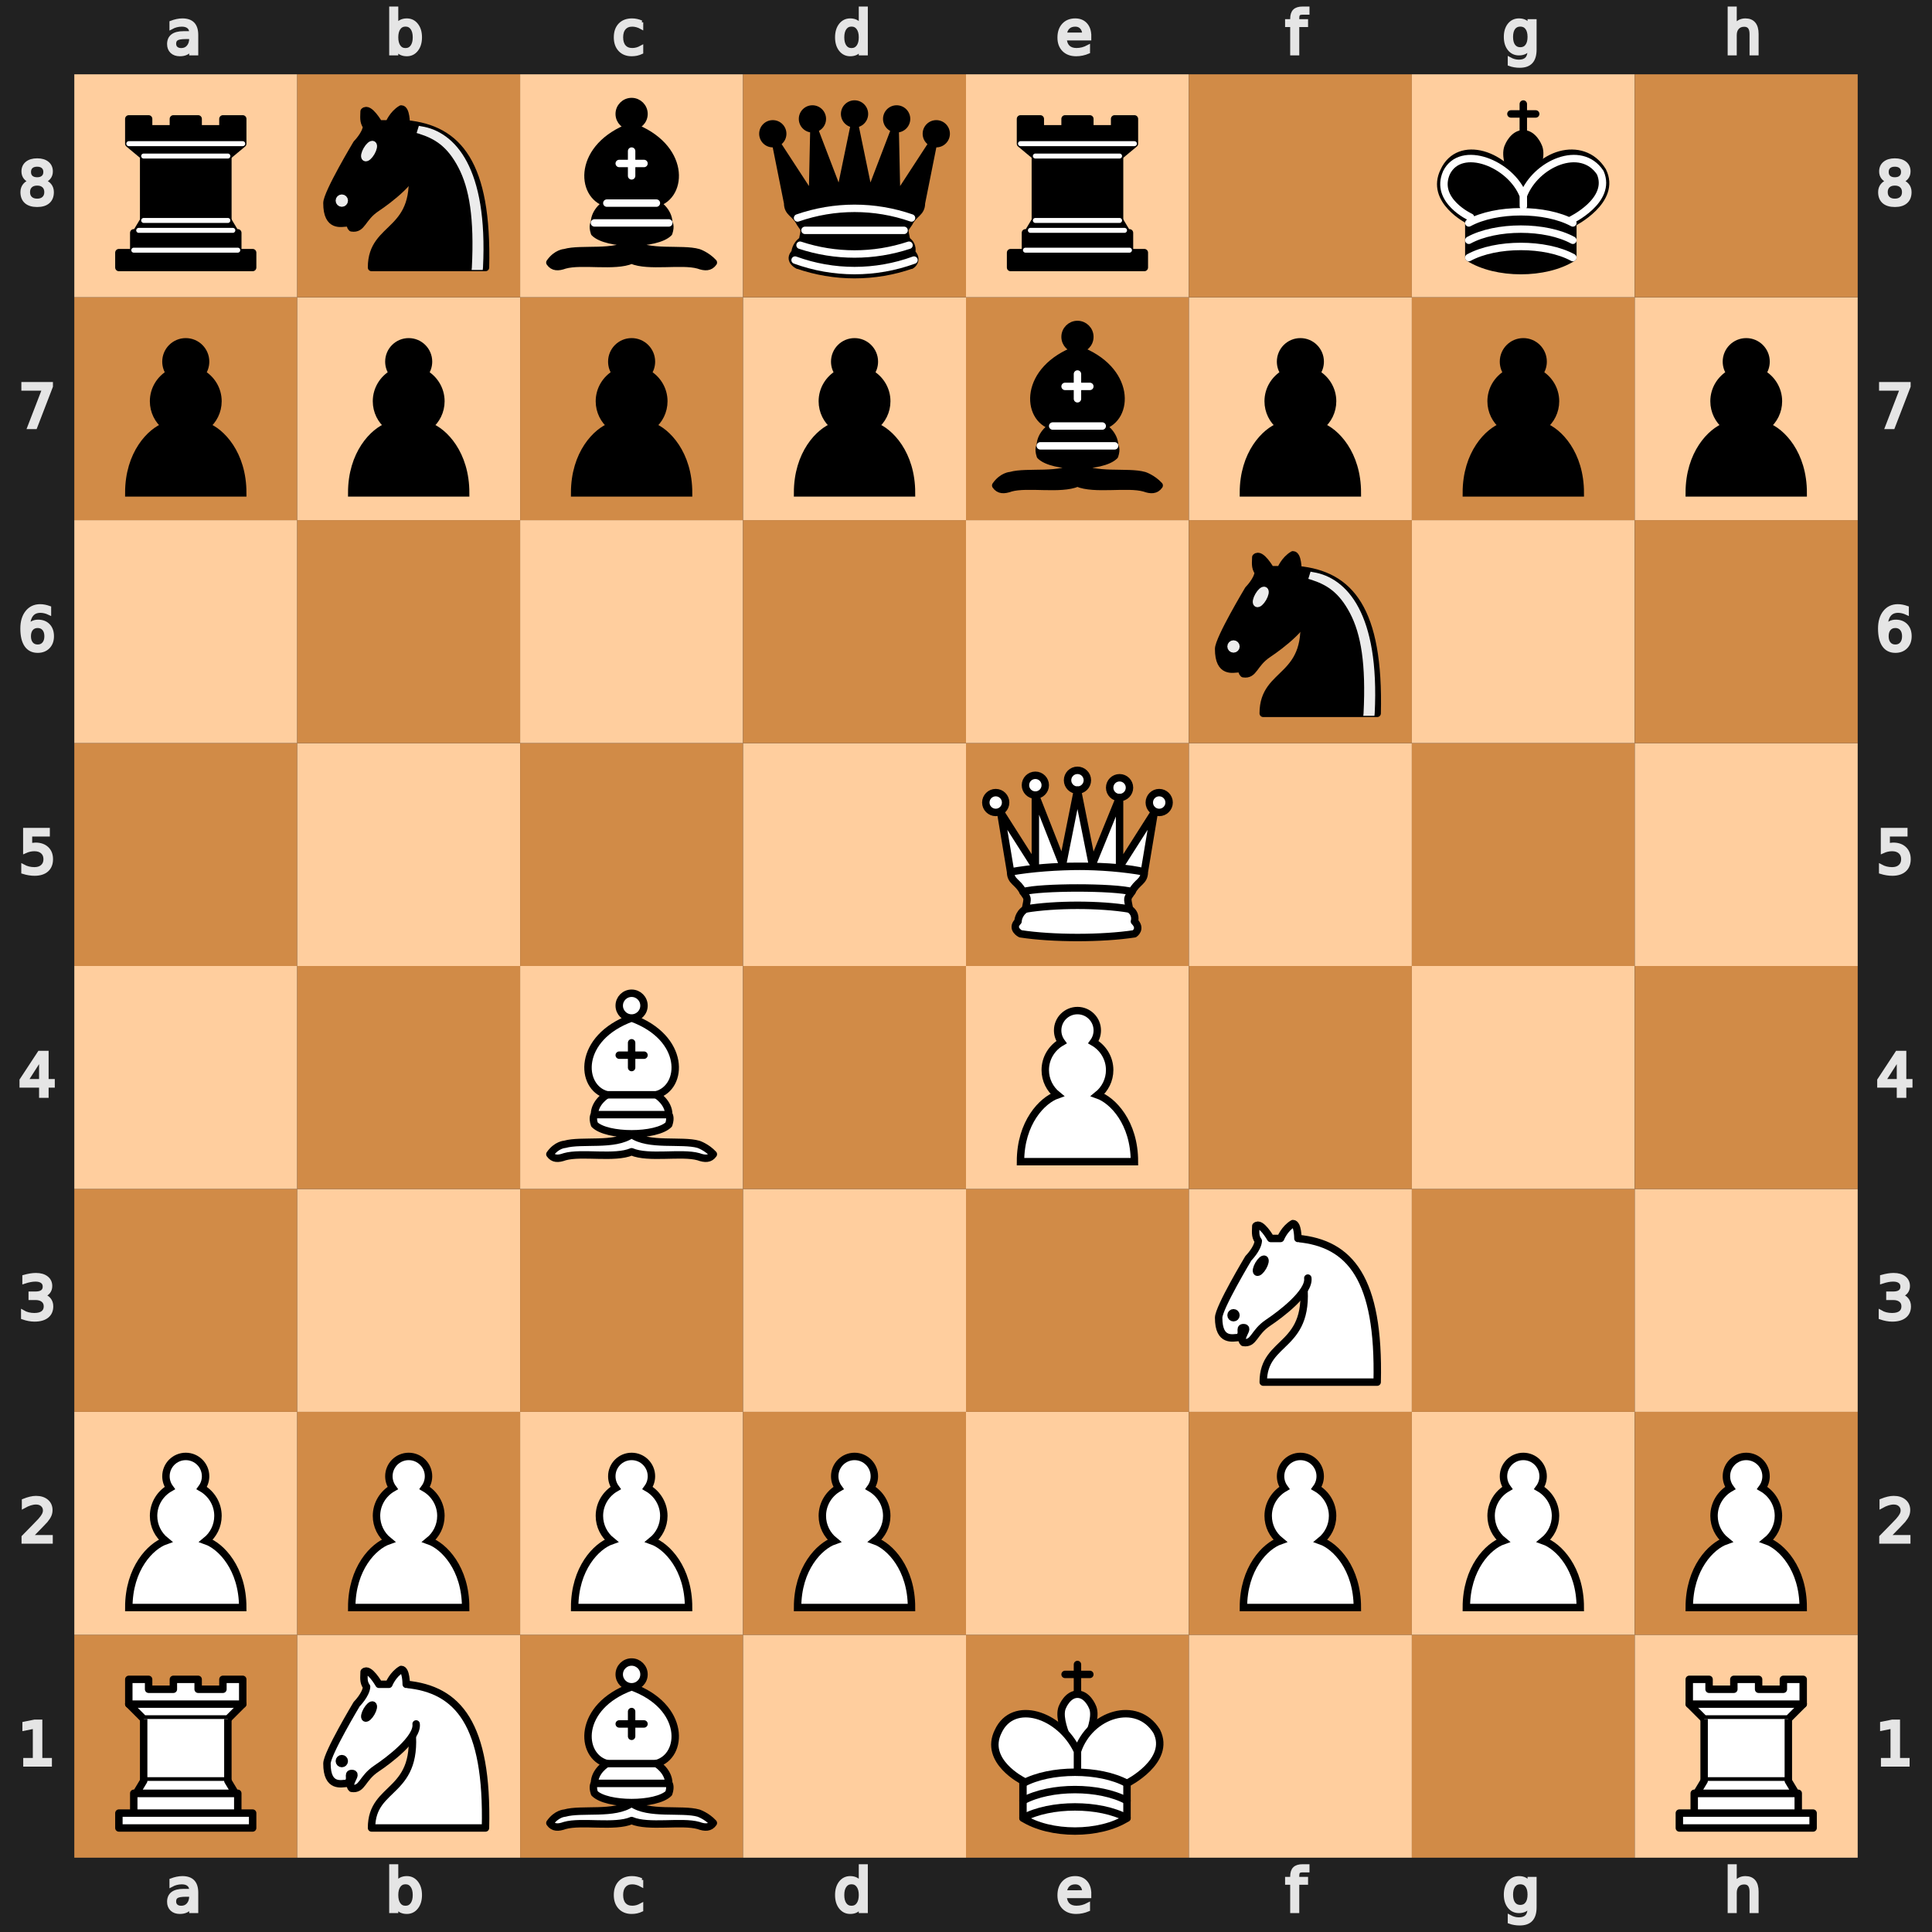
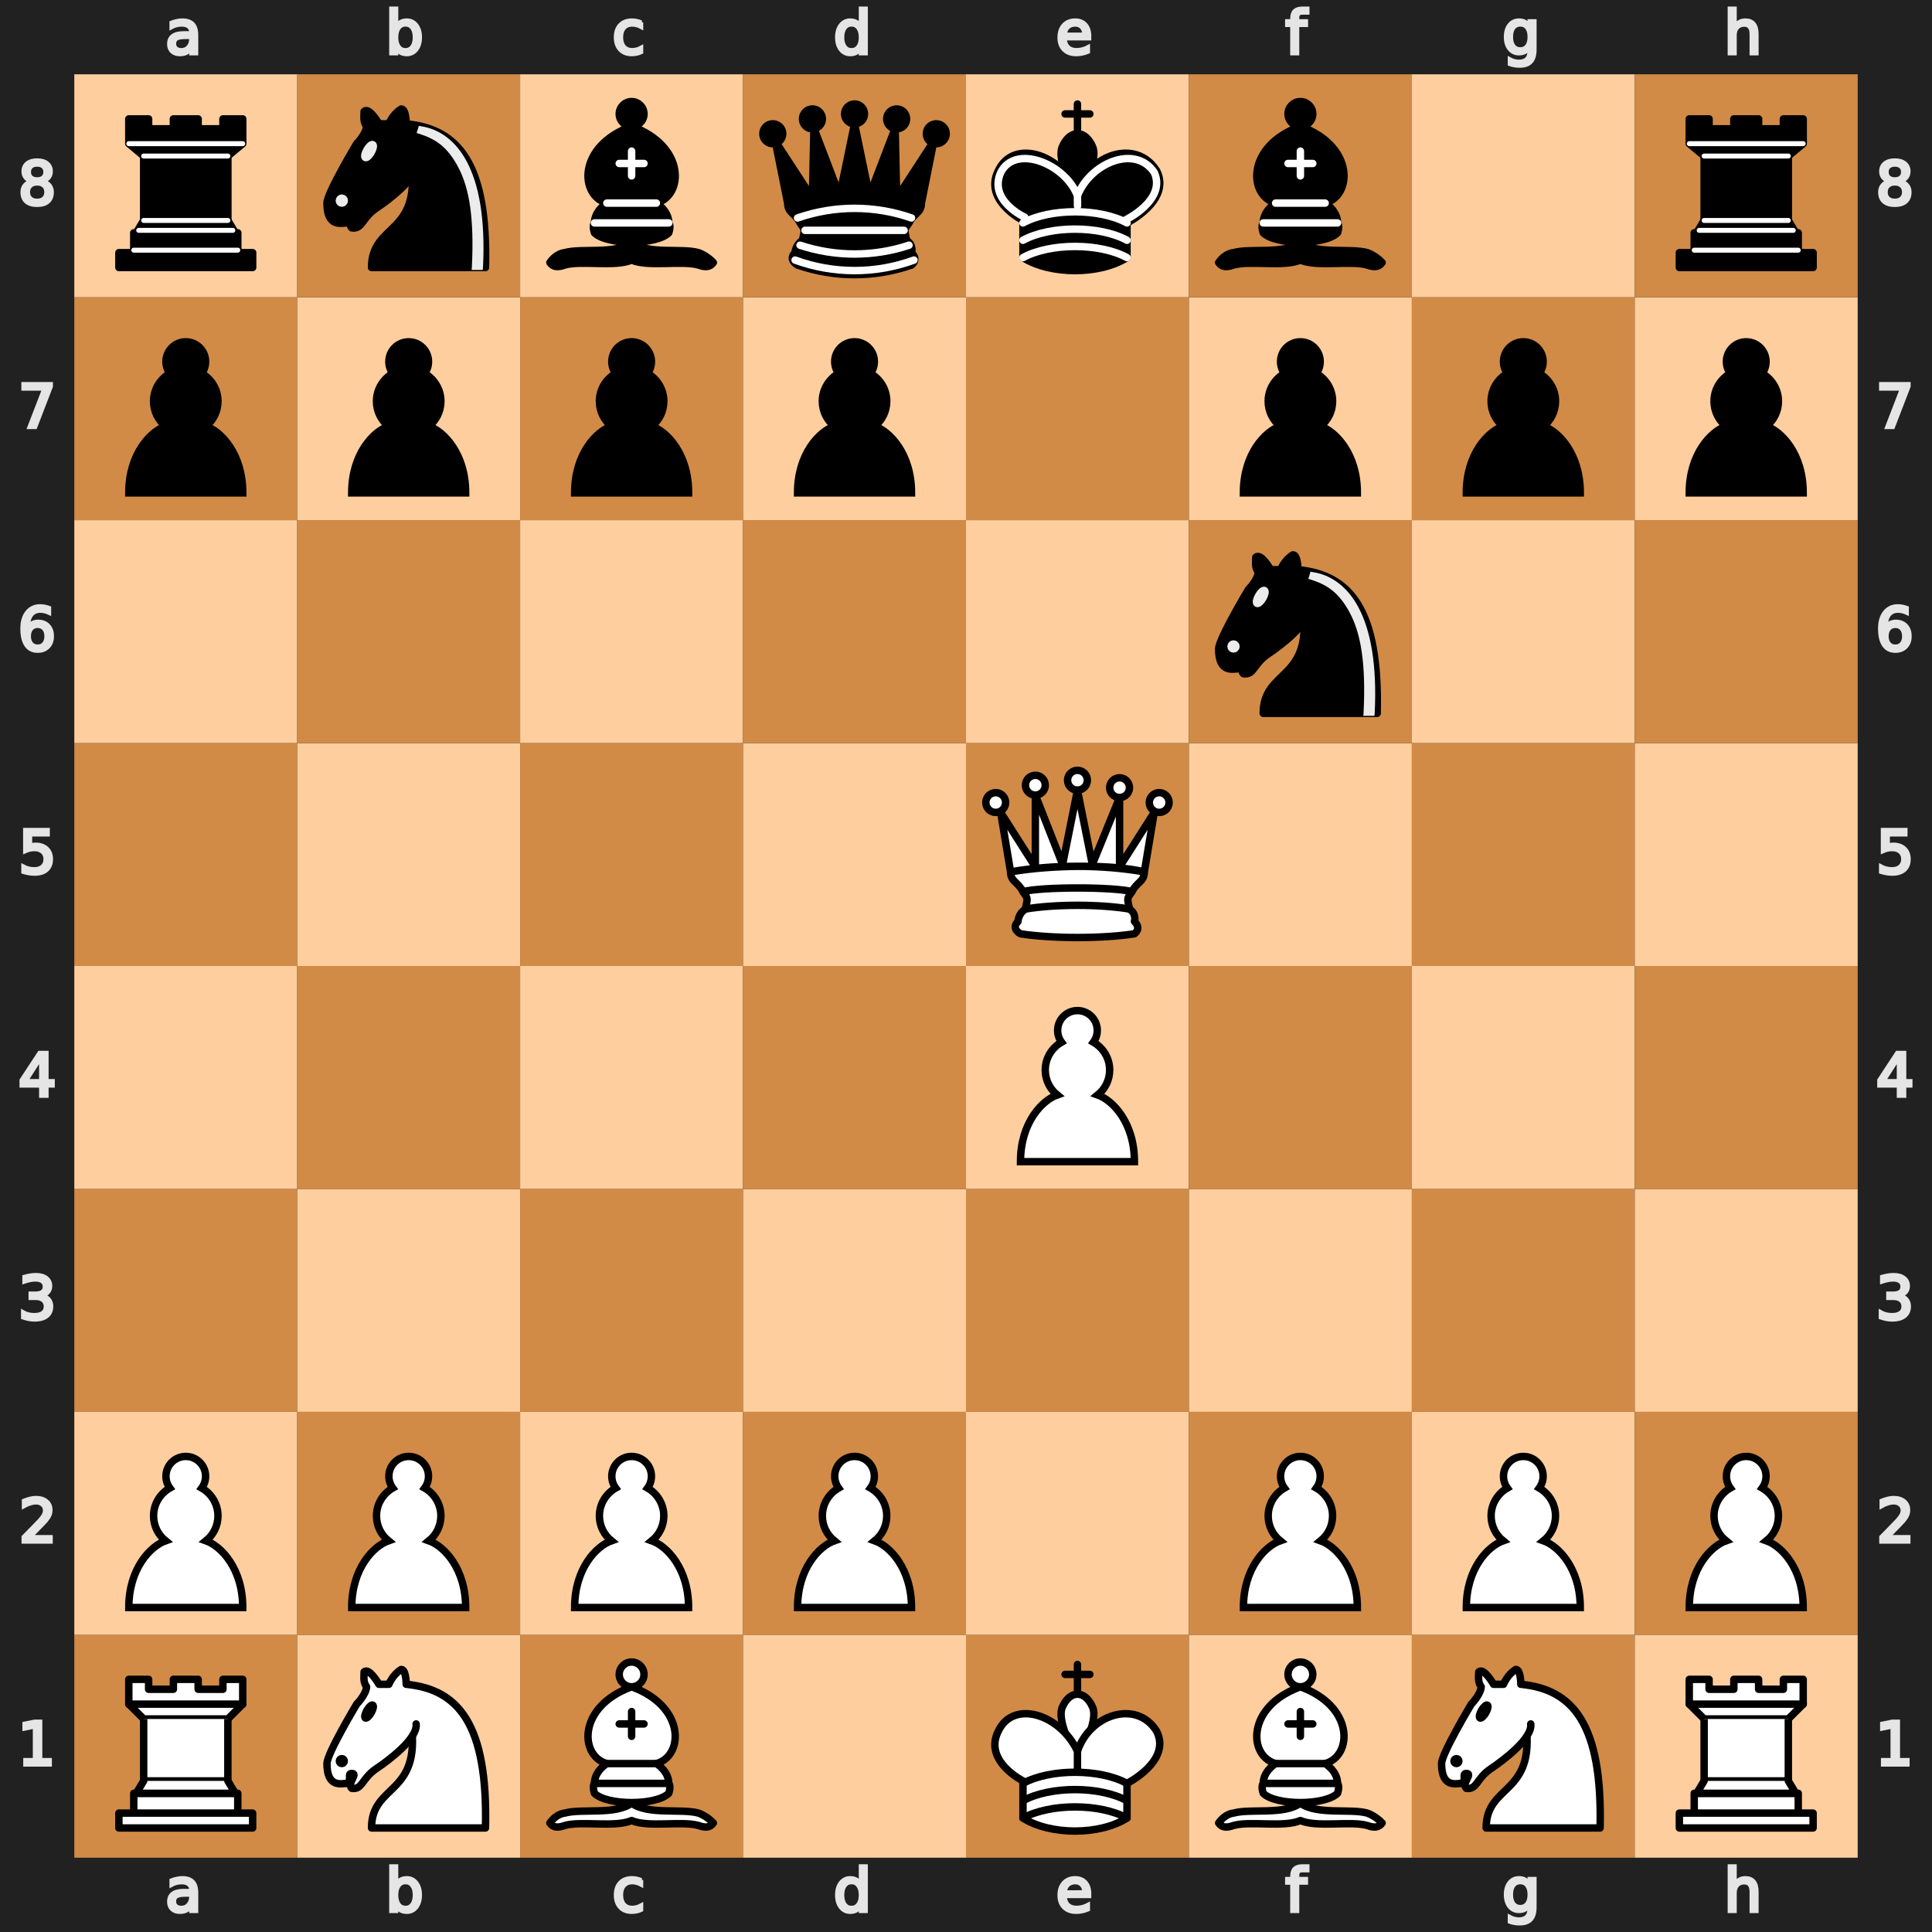
<svg xmlns="http://www.w3.org/2000/svg" xmlns:xlink="http://www.w3.org/1999/xlink" version="1.2" baseProfile="tiny" viewBox="0 0 390 390">
  <defs>
    <g id="white-pawn" class="white pawn">
      <path d="M22.5 9c-2.21 0-4 1.79-4 4 0 .89.29 1.71.78 2.38C17.33 16.5 16 18.59 16 21c0 2.03.94 3.84 2.41 5.03-3 1.06-7.41 5.55-7.41 13.47h23c0-7.92-4.41-12.41-7.41-13.47 1.47-1.19 2.41-3 2.41-5.03 0-2.41-1.33-4.5-3.28-5.62.49-.67.78-1.49.78-2.38 0-2.21-1.79-4-4-4z" fill="#fff" stroke="#000" stroke-width="1.5" stroke-linecap="round" />
    </g>
    <g id="white-knight" class="white knight" fill="none" fill-rule="evenodd" stroke="#000" stroke-width="1.5" stroke-linecap="round" stroke-linejoin="round">
      <path d="M 22,10 C 32.5,11 38.5,18 38,39 L 15,39 C 15,30 25,32.5 23,18" style="fill:#ffffff; stroke:#000000;" />
      <path d="M 24,18 C 24.38,20.91 18.45,25.37 16,27 C 13,29 13.18,31.34 11,31 C 9.958,30.06 12.41,27.96 11,28 C 10,28 11.19,29.23 10,30 C 9,30 5.997,31 6,26 C 6,24 12,14 12,14 C 12,14 13.89,12.1 14,10.5 C 13.27,9.506 13.5,8.5 13.5,7.5 C 14.5,6.5 16.5,10 16.5,10 L 18.5,10 C 18.5,10 19.28,8.008 21,7 C 22,7 22,10 22,10" style="fill:#ffffff; stroke:#000000;" />
      <path d="M 9.5 25.5 A 0.5 0.5 0 1 1 8.5,25.5 A 0.5 0.5 0 1 1 9.5 25.5 z" style="fill:#000000; stroke:#000000;" />
      <path d="M 15 15.5 A 0.5 1.5 0 1 1 14,15.5 A 0.5 1.5 0 1 1 15 15.5 z" transform="matrix(0.866,0.5,-0.5,0.866,9.693,-5.173)" style="fill:#000000; stroke:#000000;" />
    </g>
    <g id="white-bishop" class="white bishop" fill="none" fill-rule="evenodd" stroke="#000" stroke-width="1.5" stroke-linecap="round" stroke-linejoin="round">
      <g fill="#fff" stroke-linecap="butt">
        <path d="M9 36c3.39-.97 10.11.43 13.5-2 3.39 2.43 10.11 1.03 13.5 2 0 0 1.65.54 3 2-.68.97-1.65.99-3 .5-3.39-.97-10.11.46-13.5-1-3.39 1.46-10.11.03-13.5 1-1.354.49-2.323.47-3-.5 1.354-1.94 3-2 3-2zM15 32c2.5 2.5 12.5 2.5 15 0 .5-1.5 0-2 0-2 0-2.5-2.5-4-2.5-4 5.5-1.5 6-11.5-5-15.5-11 4-10.5 14-5 15.5 0 0-2.5 1.5-2.5 4 0 0-.5.5 0 2zM25 8a2.5 2.5 0 1 1-5 0 2.5 2.5 0 1 1 5 0z" />
      </g>
      <path d="M17.5 26h10M15 30h15m-7.5-14.5v5M20 18h5" stroke-linejoin="miter" />
    </g>
    <g id="white-rook" class="white rook" fill="#fff" fill-rule="evenodd" stroke="#000" stroke-width="1.5" stroke-linecap="round" stroke-linejoin="round">
      <path d="M9 39h27v-3H9v3zM12 36v-4h21v4H12zM11 14V9h4v2h5V9h5v2h5V9h4v5" stroke-linecap="butt" />
      <path d="M34 14l-3 3H14l-3-3" />
      <path d="M31 17v12.5H14V17" stroke-linecap="butt" stroke-linejoin="miter" />
      <path d="M31 29.5l1.5 2.5h-20l1.5-2.5" />
      <path d="M11 14h23" fill="none" stroke-linejoin="miter" />
    </g>
    <g id="white-queen" class="white queen" fill="#fff" fill-rule="evenodd" stroke="#000" stroke-width="1.5" stroke-linecap="round" stroke-linejoin="round">
      <path d="M8 12a2 2 0 1 1-4 0 2 2 0 1 1 4 0zM24.5 7.5a2 2 0 1 1-4 0 2 2 0 1 1 4 0zM41 12a2 2 0 1 1-4 0 2 2 0 1 1 4 0zM16 8.5a2 2 0 1 1-4 0 2 2 0 1 1 4 0zM33 9a2 2 0 1 1-4 0 2 2 0 1 1 4 0z" />
      <path d="M9 26c8.5-1.5 21-1.5 27 0l2-12-7 11V11l-5.5 13.5-3-15-3 15-5.5-14V25L7 14l2 12zM9 26c0 2 1.5 2 2.5 4 1 1.5 1 1 .5 3.5-1.5 1-1.5 2.5-1.5 2.5-1.5 1.5.5 2.5.5 2.5 6.5 1 16.5 1 23 0 0 0 1.5-1 0-2.5 0 0 .5-1.5-1-2.5-.5-2.5-.5-2 .5-3.5 1-2 2.5-2 2.5-4-8.5-1.5-18.5-1.5-27 0z" stroke-linecap="butt" />
      <path d="M11.5 30c3.5-1 18.5-1 22 0M12 33.5c6-1 15-1 21 0" fill="none" />
    </g>
    <g id="white-king" class="white king" fill="none" fill-rule="evenodd" stroke="#000" stroke-width="1.5" stroke-linecap="round" stroke-linejoin="round">
      <path d="M22.5 11.63V6M20 8h5" stroke-linejoin="miter" />
      <path d="M22.5 25s4.5-7.5 3-10.5c0 0-1-2.5-3-2.5s-3 2.5-3 2.5c-1.5 3 3 10.5 3 10.5" fill="#fff" stroke-linecap="butt" stroke-linejoin="miter" />
      <path d="M11.5 37c5.5 3.5 15.5 3.5 21 0v-7s9-4.5 6-10.5c-4-6.5-13.5-3.5-16 4V27v-3.5c-3.5-7.5-13-10.5-16-4-3 6 5 10 5 10V37z" fill="#fff" />
      <path d="M11.5 30c5.5-3 15.5-3 21 0m-21 3.5c5.5-3 15.5-3 21 0m-21 3.5c5.5-3 15.5-3 21 0" />
    </g>
    <g id="black-pawn" class="black pawn">
      <path d="M22.5 9c-2.21 0-4 1.79-4 4 0 .89.29 1.71.78 2.38C17.33 16.5 16 18.59 16 21c0 2.03.94 3.84 2.41 5.03-3 1.06-7.41 5.55-7.41 13.47h23c0-7.92-4.41-12.41-7.41-13.47 1.47-1.19 2.41-3 2.41-5.03 0-2.41-1.33-4.5-3.28-5.62.49-.67.78-1.49.78-2.38 0-2.21-1.79-4-4-4z" stroke="#000" stroke-width="1.5" stroke-linecap="round" />
    </g>
    <g id="black-knight" class="black knight" fill="none" fill-rule="evenodd" stroke="#000" stroke-width="1.5" stroke-linecap="round" stroke-linejoin="round">
      <path d="M 22,10 C 32.5,11 38.5,18 38,39 L 15,39 C 15,30 25,32.5 23,18" style="fill:#000000; stroke:#000000;" />
      <path d="M 24,18 C 24.38,20.91 18.45,25.37 16,27 C 13,29 13.18,31.34 11,31 C 9.958,30.06 12.41,27.96 11,28 C 10,28 11.19,29.23 10,30 C 9,30 5.997,31 6,26 C 6,24 12,14 12,14 C 12,14 13.89,12.1 14,10.5 C 13.27,9.506 13.5,8.5 13.5,7.5 C 14.5,6.5 16.5,10 16.5,10 L 18.5,10 C 18.5,10 19.28,8.008 21,7 C 22,7 22,10 22,10" style="fill:#000000; stroke:#000000;" />
      <path d="M 9.5 25.5 A 0.5 0.5 0 1 1 8.5,25.5 A 0.5 0.5 0 1 1 9.5 25.5 z" style="fill:#ececec; stroke:#ececec;" />
      <path d="M 15 15.5 A 0.5 1.5 0 1 1 14,15.5 A 0.5 1.5 0 1 1 15 15.5 z" transform="matrix(0.866,0.5,-0.5,0.866,9.693,-5.173)" style="fill:#ececec; stroke:#ececec;" />
      <path d="M 24.55,10.4 L 24.1,11.85 L 24.6,12 C 27.75,13 30.25,14.49 32.5,18.75 C 34.75,23.01 35.75,29.06 35.25,39 L 35.2,39.5 L 37.45,39.5 L 37.5,39 C 38,28.94 36.62,22.15 34.25,17.66 C 31.88,13.17 28.46,11.02 25.06,10.5 L 24.55,10.4 z " style="fill:#ececec; stroke:none;" />
    </g>
    <g id="black-bishop" class="black bishop" fill="none" fill-rule="evenodd" stroke="#000" stroke-width="1.5" stroke-linecap="round" stroke-linejoin="round">
      <path d="M9 36c3.39-.97 10.11.43 13.5-2 3.39 2.43 10.11 1.03 13.5 2 0 0 1.65.54 3 2-.68.97-1.65.99-3 .5-3.39-.97-10.11.46-13.5-1-3.39 1.46-10.11.03-13.5 1-1.354.49-2.323.47-3-.5 1.354-1.94 3-2 3-2zm6-4c2.5 2.5 12.5 2.5 15 0 .5-1.5 0-2 0-2 0-2.5-2.5-4-2.5-4 5.5-1.5 6-11.5-5-15.5-11 4-10.5 14-5 15.5 0 0-2.5 1.5-2.5 4 0 0-.5.5 0 2zM25 8a2.5 2.5 0 1 1-5 0 2.5 2.5 0 1 1 5 0z" fill="#000" stroke-linecap="butt" />
      <path d="M17.5 26h10M15 30h15m-7.5-14.5v5M20 18h5" stroke="#fff" stroke-linejoin="miter" />
    </g>
    <g id="black-rook" class="black rook" fill="#000" fill-rule="evenodd" stroke="#000" stroke-width="1.5" stroke-linecap="round" stroke-linejoin="round">
      <path d="M9 39h27v-3H9v3zM12.5 32l1.5-2.5h17l1.5 2.5h-20zM12 36v-4h21v4H12z" stroke-linecap="butt" />
      <path d="M14 29.5v-13h17v13H14z" stroke-linecap="butt" stroke-linejoin="miter" />
      <path d="M14 16.5L11 14h23l-3 2.5H14zM11 14V9h4v2h5V9h5v2h5V9h4v5H11z" stroke-linecap="butt" />
      <path d="M12 35.5h21M13 31.5h19M14 29.5h17M14 16.5h17M11 14h23" fill="none" stroke="#fff" stroke-width="1" stroke-linejoin="miter" />
    </g>
    <g id="black-queen" class="black queen" fill="#000" fill-rule="evenodd" stroke="#000" stroke-width="1.5" stroke-linecap="round" stroke-linejoin="round">
      <g fill="#000" stroke="none">
        <circle cx="6" cy="12" r="2.75" />
        <circle cx="14" cy="9" r="2.75" />
        <circle cx="22.5" cy="8" r="2.75" />
        <circle cx="31" cy="9" r="2.75" />
        <circle cx="39" cy="12" r="2.75" />
      </g>
      <path d="M9 26c8.5-1.5 21-1.5 27 0l2.5-12.5L31 25l-.3-14.1-5.2 13.6-3-14.5-3 14.5-5.2-13.6L14 25 6.5 13.5 9 26zM9 26c0 2 1.5 2 2.5 4 1 1.5 1 1 .5 3.5-1.5 1-1.5 2.5-1.5 2.5-1.5 1.5.5 2.5.5 2.5 6.5 1 16.5 1 23 0 0 0 1.5-1 0-2.5 0 0 .5-1.5-1-2.5-.5-2.5-.5-2 .5-3.5 1-2 2.5-2 2.5-4-8.5-1.5-18.5-1.5-27 0z" stroke-linecap="butt" />
      <path d="M11 38.5a35 35 1 0 0 23 0" fill="none" stroke-linecap="butt" />
      <path d="M11 29a35 35 1 0 1 23 0M12.5 31.5h20M11.5 34.5a35 35 1 0 0 22 0M10.5 37.5a35 35 1 0 0 24 0" fill="none" stroke="#fff" />
    </g>
    <g id="black-king" class="black king" fill="none" fill-rule="evenodd" stroke="#000" stroke-width="1.5" stroke-linecap="round" stroke-linejoin="round">
      <path d="M22.5 11.63V6" stroke-linejoin="miter" />
      <path d="M22.5 25s4.5-7.5 3-10.5c0 0-1-2.5-3-2.5s-3 2.5-3 2.5c-1.5 3 3 10.5 3 10.5" fill="#000" stroke-linecap="butt" stroke-linejoin="miter" />
      <path d="M11.5 37c5.5 3.5 15.5 3.5 21 0v-7s9-4.5 6-10.5c-4-6.5-13.5-3.5-16 4V27v-3.5c-3.5-7.5-13-10.5-16-4-3 6 5 10 5 10V37z" fill="#000" />
      <path d="M20 8h5" stroke-linejoin="miter" />
      <path d="M32 29.5s8.5-4 6.03-9.65C34.15 14 25 18 22.5 24.5l.01 2.1-.01-2.1C20 18 9.906 14 6.997 19.85c-2.497 5.65 4.853 9 4.853 9M11.5 30c5.5-3 15.5-3 21 0m-21 3.5c5.5-3 15.5-3 21 0m-21 3.5c5.5-3 15.5-3 21 0" stroke="#fff" />
    </g>
  </defs>
  <rect x="0" y="0" width="390" height="390" fill="#212121" />
  <g transform="translate(20, 0) scale(0.75, 0.75)" fill="#e5e5e5" stroke="#e5e5e5">
    <path d="M23.328 10.016q-1.742 0-2.414.398-.672.398-.672 1.36 0 .765.5 1.218.508.445 1.375.445 1.196 0 1.914-.843.727-.852.727-2.258v-.32zm2.867-.594v4.992h-1.437v-1.328q-.492.797-1.227 1.18-.734.375-1.797.375-1.343 0-2.14-.75-.79-.758-.79-2.024 0-1.476.985-2.226.992-.75 2.953-.75h2.016V8.75q0-.992-.656-1.531-.649-.547-1.829-.547-.75 0-1.46.18-.711.18-1.368.539V6.062q.79-.304 1.532-.453.742-.156 1.445-.156 1.898 0 2.836.984.937.985.937 2.985z" />
  </g>
  <g transform="translate(20, 375) scale(0.75, 0.75)" fill="#e5e5e5" stroke="#e5e5e5">
    <path d="M23.328 10.016q-1.742 0-2.414.398-.672.398-.672 1.36 0 .765.5 1.218.508.445 1.375.445 1.196 0 1.914-.843.727-.852.727-2.258v-.32zm2.867-.594v4.992h-1.437v-1.328q-.492.797-1.227 1.18-.734.375-1.797.375-1.343 0-2.14-.75-.79-.758-.79-2.024 0-1.476.985-2.226.992-.75 2.953-.75h2.016V8.75q0-.992-.656-1.531-.649-.547-1.829-.547-.75 0-1.46.18-.711.18-1.368.539V6.062q.79-.304 1.532-.453.742-.156 1.445-.156 1.898 0 2.836.984.937.985.937 2.985z" />
  </g>
  <g transform="translate(65, 0) scale(0.75, 0.75)" fill="#e5e5e5" stroke="#e5e5e5">
    <path d="M24.922 10.047q0-1.586-.656-2.485-.649-.906-1.79-.906-1.14 0-1.796.906-.649.899-.649 2.485 0 1.586.649 2.492.656.898 1.797.898 1.14 0 1.789-.898.656-.906.656-2.492zm-4.89-3.055q.452-.781 1.14-1.156.695-.383 1.656-.383 1.594 0 2.586 1.266 1 1.265 1 3.328 0 2.062-1 3.328-.992 1.266-2.586 1.266-.96 0-1.656-.375-.688-.383-1.14-1.164v1.312h-1.446V2.258h1.445z" />
  </g>
  <g transform="translate(65, 375) scale(0.75, 0.75)" fill="#e5e5e5" stroke="#e5e5e5">
    <path d="M24.922 10.047q0-1.586-.656-2.485-.649-.906-1.79-.906-1.14 0-1.796.906-.649.899-.649 2.485 0 1.586.649 2.492.656.898 1.797.898 1.14 0 1.789-.898.656-.906.656-2.492zm-4.89-3.055q.452-.781 1.14-1.156.695-.383 1.656-.383 1.594 0 2.586 1.266 1 1.265 1 3.328 0 2.062-1 3.328-.992 1.266-2.586 1.266-.96 0-1.656-.375-.688-.383-1.14-1.164v1.312h-1.446V2.258h1.445z" />
  </g>
  <g transform="translate(110, 0) scale(0.75, 0.75)" fill="#e5e5e5" stroke="#e5e5e5">
    <path d="M25.96 6v1.344q-.608-.336-1.226-.5-.609-.172-1.234-.172-1.398 0-2.172.89-.773.883-.773 2.485 0 1.601.773 2.492.774.883 2.172.883.625 0 1.234-.164.618-.172 1.227-.508v1.328q-.602.281-1.25.422-.64.14-1.367.14-1.977 0-3.14-1.242-1.165-1.242-1.165-3.351 0-2.14 1.172-3.367 1.18-1.227 3.227-1.227.664 0 1.296.14.633.134 1.227.407z" />
  </g>
  <g transform="translate(110, 375) scale(0.75, 0.75)" fill="#e5e5e5" stroke="#e5e5e5">
    <path d="M25.96 6v1.344q-.608-.336-1.226-.5-.609-.172-1.234-.172-1.398 0-2.172.89-.773.883-.773 2.485 0 1.601.773 2.492.774.883 2.172.883.625 0 1.234-.164.618-.172 1.227-.508v1.328q-.602.281-1.25.422-.64.14-1.367.14-1.977 0-3.14-1.242-1.165-1.242-1.165-3.351 0-2.14 1.172-3.367 1.18-1.227 3.227-1.227.664 0 1.296.14.633.134 1.227.407z" />
  </g>
  <g transform="translate(155, 0) scale(0.75, 0.75)" fill="#e5e5e5" stroke="#e5e5e5">
    <path d="M24.973 6.992V2.258h1.437v12.156h-1.437v-1.312q-.453.78-1.149 1.164-.687.375-1.656.375-1.586 0-2.586-1.266-.992-1.266-.992-3.328 0-2.063.992-3.328 1-1.266 2.586-1.266.969 0 1.656.383.696.375 1.149 1.156zm-4.899 3.055q0 1.586.649 2.492.656.898 1.797.898 1.14 0 1.796-.898.657-.906.657-2.492 0-1.586-.657-2.485-.656-.906-1.796-.906-1.141 0-1.797.906-.649.899-.649 2.485z" />
  </g>
  <g transform="translate(155, 375) scale(0.75, 0.75)" fill="#e5e5e5" stroke="#e5e5e5">
    <path d="M24.973 6.992V2.258h1.437v12.156h-1.437v-1.312q-.453.78-1.149 1.164-.687.375-1.656.375-1.586 0-2.586-1.266-.992-1.266-.992-3.328 0-2.063.992-3.328 1-1.266 2.586-1.266.969 0 1.656.383.696.375 1.149 1.156zm-4.899 3.055q0 1.586.649 2.492.656.898 1.797.898 1.14 0 1.796-.898.657-.906.657-2.492 0-1.586-.657-2.485-.656-.906-1.796-.906-1.141 0-1.797.906-.649.899-.649 2.485z" />
  </g>
  <g transform="translate(200, 0) scale(0.75, 0.75)" fill="#e5e5e5" stroke="#e5e5e5">
    <path d="M26.555 9.68v.703h-6.61q.094 1.484.89 2.265.806.774 2.235.774.828 0 1.602-.203.781-.203 1.547-.61v1.36q-.774.328-1.586.5-.813.172-1.649.172-2.093 0-3.32-1.22-1.219-1.218-1.219-3.296 0-2.148 1.157-3.406 1.164-1.266 3.132-1.266 1.766 0 2.79 1.14 1.03 1.134 1.03 3.087zm-1.438-.422q-.015-1.18-.664-1.883-.64-.703-1.703-.703-1.203 0-1.93.68-.718.68-.828 1.914z" />
  </g>
  <g transform="translate(200, 375) scale(0.75, 0.75)" fill="#e5e5e5" stroke="#e5e5e5">
    <path d="M26.555 9.68v.703h-6.61q.094 1.484.89 2.265.806.774 2.235.774.828 0 1.602-.203.781-.203 1.547-.61v1.36q-.774.328-1.586.5-.813.172-1.649.172-2.093 0-3.32-1.22-1.219-1.218-1.219-3.296 0-2.148 1.157-3.406 1.164-1.266 3.132-1.266 1.766 0 2.79 1.14 1.03 1.134 1.03 3.087zm-1.438-.422q-.015-1.18-.664-1.883-.64-.703-1.703-.703-1.203 0-1.93.68-.718.68-.828 1.914z" />
  </g>
  <g transform="translate(245, 0) scale(0.75, 0.75)" fill="#e5e5e5" stroke="#e5e5e5">
    <path d="M25.285 2.258v1.195H23.91q-.773 0-1.078.313-.297.312-.297 1.125v.773h2.367v1.117h-2.367v7.633H21.09V6.781h-1.375V5.664h1.375v-.61q0-1.46.68-2.124.68-.672 2.156-.672z" />
  </g>
  <g transform="translate(245, 375) scale(0.75, 0.75)" fill="#e5e5e5" stroke="#e5e5e5">
    <path d="M25.285 2.258v1.195H23.91q-.773 0-1.078.313-.297.312-.297 1.125v.773h2.367v1.117h-2.367v7.633H21.09V6.781h-1.375V5.664h1.375v-.61q0-1.46.68-2.124.68-.672 2.156-.672z" />
  </g>
  <g transform="translate(290, 0) scale(0.75, 0.75)" fill="#e5e5e5" stroke="#e5e5e5">
    <path d="M24.973 9.937q0-1.562-.649-2.421-.64-.86-1.804-.86-1.157 0-1.805.86-.64.859-.64 2.421 0 1.555.64 2.415.648.859 1.805.859 1.164 0 1.804-.86.649-.859.649-2.414zm1.437 3.391q0 2.234-.992 3.32-.992 1.094-3.04 1.094-.757 0-1.429-.117-.672-.11-1.304-.344v-1.398q.632.344 1.25.508.617.164 1.257.164 1.414 0 2.118-.743.703-.734.703-2.226v-.711q-.446.773-1.141 1.156-.695.383-1.664.383-1.61 0-2.594-1.227-.984-1.226-.984-3.25 0-2.03.984-3.257.985-1.227 2.594-1.227.969 0 1.664.383t1.14 1.156V5.664h1.438z" />
  </g>
  <g transform="translate(290, 375) scale(0.75, 0.75)" fill="#e5e5e5" stroke="#e5e5e5">
    <path d="M24.973 9.937q0-1.562-.649-2.421-.64-.86-1.804-.86-1.157 0-1.805.86-.64.859-.64 2.421 0 1.555.64 2.415.648.859 1.805.859 1.164 0 1.804-.86.649-.859.649-2.414zm1.437 3.391q0 2.234-.992 3.32-.992 1.094-3.04 1.094-.757 0-1.429-.117-.672-.11-1.304-.344v-1.398q.632.344 1.25.508.617.164 1.257.164 1.414 0 2.118-.743.703-.734.703-2.226v-.711q-.446.773-1.141 1.156-.695.383-1.664.383-1.61 0-2.594-1.227-.984-1.226-.984-3.25 0-2.03.984-3.257.985-1.227 2.594-1.227.969 0 1.664.383t1.14 1.156V5.664h1.438z" />
  </g>
  <g transform="translate(335, 0) scale(0.75, 0.75)" fill="#e5e5e5" stroke="#e5e5e5">
    <path d="M26.164 9.133v5.281h-1.437V9.18q0-1.243-.485-1.86-.484-.617-1.453-.617-1.164 0-1.836.742-.672.742-.672 2.024v4.945h-1.445V2.258h1.445v4.765q.516-.789 1.211-1.18.703-.39 1.617-.39 1.508 0 2.282.938.773.93.773 2.742z" />
  </g>
  <g transform="translate(335, 375) scale(0.75, 0.75)" fill="#e5e5e5" stroke="#e5e5e5">
    <path d="M26.164 9.133v5.281h-1.437V9.18q0-1.243-.485-1.86-.484-.617-1.453-.617-1.164 0-1.836.742-.672.742-.672 2.024v4.945h-1.445V2.258h1.445v4.765q.516-.789 1.211-1.18.703-.39 1.617-.39 1.508 0 2.282.938.773.93.773 2.742z" />
  </g>
  <g transform="translate(0, 335) scale(0.75, 0.75)" fill="#e5e5e5" stroke="#e5e5e5">
    <path d="M6.754 26.996h2.578v-8.898l-2.805.562v-1.437l2.79-.563h1.578v10.336h2.578v1.328h-6.72z" />
  </g>
  <g transform="translate(375, 335) scale(0.75, 0.75)" fill="#e5e5e5" stroke="#e5e5e5">
    <path d="M6.754 26.996h2.578v-8.898l-2.805.562v-1.437l2.79-.563h1.578v10.336h2.578v1.328h-6.72z" />
  </g>
  <g transform="translate(0, 290) scale(0.75, 0.75)" fill="#e5e5e5" stroke="#e5e5e5">
    <path d="M8.195 26.996h5.508v1.328H6.297v-1.328q.898-.93 2.445-2.492 1.555-1.57 1.953-2.024.758-.851 1.055-1.437.305-.594.305-1.164 0-.93-.657-1.516-.648-.586-1.695-.586-.742 0-1.57.258-.82.258-1.758.781v-1.593q.953-.383 1.781-.578.828-.196 1.516-.196 1.812 0 2.89.906 1.079.907 1.079 2.422 0 .72-.274 1.368-.265.64-.976 1.515-.196.227-1.243 1.313-1.046 1.078-2.953 3.023z" />
  </g>
  <g transform="translate(375, 290) scale(0.75, 0.75)" fill="#e5e5e5" stroke="#e5e5e5">
    <path d="M8.195 26.996h5.508v1.328H6.297v-1.328q.898-.93 2.445-2.492 1.555-1.57 1.953-2.024.758-.851 1.055-1.437.305-.594.305-1.164 0-.93-.657-1.516-.648-.586-1.695-.586-.742 0-1.57.258-.82.258-1.758.781v-1.593q.953-.383 1.781-.578.828-.196 1.516-.196 1.812 0 2.89.906 1.079.907 1.079 2.422 0 .72-.274 1.368-.265.64-.976 1.515-.196.227-1.243 1.313-1.046 1.078-2.953 3.023z" />
  </g>
  <g transform="translate(0, 245) scale(0.75, 0.75)" fill="#e5e5e5" stroke="#e5e5e5">
    <path d="M11.434 22.035q1.132.242 1.765 1.008.64.766.64 1.89 0 1.727-1.187 2.672-1.187.946-3.375.946-.734 0-1.515-.149-.774-.14-1.602-.43V26.45q.656.383 1.438.578.78.196 1.632.196 1.485 0 2.258-.586.782-.586.782-1.703 0-1.032-.727-1.61-.719-.586-2.008-.586h-1.36v-1.297h1.423q1.164 0 1.78-.46.618-.47.618-1.344 0-.899-.64-1.375-.633-.485-1.82-.485-.65 0-1.391.141-.743.14-1.633.437V16.95q.898-.25 1.68-.375.788-.125 1.484-.125 1.797 0 2.844.82 1.046.813 1.046 2.204 0 .968-.554 1.64-.555.664-1.578.922z" />
  </g>
  <g transform="translate(375, 245) scale(0.75, 0.75)" fill="#e5e5e5" stroke="#e5e5e5">
    <path d="M11.434 22.035q1.132.242 1.765 1.008.64.766.64 1.89 0 1.727-1.187 2.672-1.187.946-3.375.946-.734 0-1.515-.149-.774-.14-1.602-.43V26.45q.656.383 1.438.578.78.196 1.632.196 1.485 0 2.258-.586.782-.586.782-1.703 0-1.032-.727-1.61-.719-.586-2.008-.586h-1.36v-1.297h1.423q1.164 0 1.78-.46.618-.47.618-1.344 0-.899-.64-1.375-.633-.485-1.82-.485-.65 0-1.391.141-.743.14-1.633.437V16.95q.898-.25 1.68-.375.788-.125 1.484-.125 1.797 0 2.844.82 1.046.813 1.046 2.204 0 .968-.554 1.64-.555.664-1.578.922z" />
  </g>
  <g transform="translate(0, 200) scale(0.75, 0.75)" fill="#e5e5e5" stroke="#e5e5e5">
    <path d="M11.016 18.035L7.03 24.262h3.985zm-.414-1.375h1.984v7.602h1.664v1.312h-1.664v2.75h-1.57v-2.75H5.75v-1.523z" />
  </g>
  <g transform="translate(375, 200) scale(0.75, 0.75)" fill="#e5e5e5" stroke="#e5e5e5">
    <path d="M11.016 18.035L7.03 24.262h3.985zm-.414-1.375h1.984v7.602h1.664v1.312h-1.664v2.75h-1.57v-2.75H5.75v-1.523z" />
  </g>
  <g transform="translate(0, 155) scale(0.75, 0.75)" fill="#e5e5e5" stroke="#e5e5e5">
    <path d="M6.719 16.66h6.195v1.328h-4.75v2.86q.344-.118.688-.172.343-.063.687-.063 1.953 0 3.094 1.07 1.14 1.07 1.14 2.899 0 1.883-1.171 2.93-1.172 1.039-3.305 1.039-.735 0-1.5-.125-.758-.125-1.57-.375v-1.586q.703.383 1.453.57.75.188 1.586.188 1.351 0 2.14-.711.79-.711.79-1.93 0-1.219-.79-1.93-.789-.71-2.14-.71-.633 0-1.266.14-.625.14-1.281.438z" />
  </g>
  <g transform="translate(375, 155) scale(0.75, 0.75)" fill="#e5e5e5" stroke="#e5e5e5">
    <path d="M6.719 16.66h6.195v1.328h-4.75v2.86q.344-.118.688-.172.343-.063.687-.063 1.953 0 3.094 1.07 1.14 1.07 1.14 2.899 0 1.883-1.171 2.93-1.172 1.039-3.305 1.039-.735 0-1.5-.125-.758-.125-1.57-.375v-1.586q.703.383 1.453.57.75.188 1.586.188 1.351 0 2.14-.711.79-.711.79-1.93 0-1.219-.79-1.93-.789-.71-2.14-.71-.633 0-1.266.14-.625.14-1.281.438z" />
  </g>
  <g transform="translate(0, 110) scale(0.75, 0.75)" fill="#e5e5e5" stroke="#e5e5e5">
    <path d="M10.137 21.863q-1.063 0-1.688.727-.617.726-.617 1.992 0 1.258.617 1.992.625.727 1.688.727 1.062 0 1.68-.727.624-.734.624-1.992 0-1.266-.625-1.992-.617-.727-1.68-.727zm3.133-4.945v1.437q-.594-.28-1.204-.43-.601-.148-1.195-.148-1.562 0-2.39 1.055-.82 1.055-.938 3.188.46-.68 1.156-1.04.696-.367 1.531-.367 1.758 0 2.774 1.07 1.023 1.063 1.023 2.899 0 1.797-1.062 2.883-1.063 1.086-2.828 1.086-2.024 0-3.094-1.547-1.07-1.555-1.07-4.5 0-2.766 1.312-4.406 1.313-1.649 3.524-1.649.593 0 1.195.117.61.118 1.266.352z" />
  </g>
  <g transform="translate(375, 110) scale(0.75, 0.75)" fill="#e5e5e5" stroke="#e5e5e5">
    <path d="M10.137 21.863q-1.063 0-1.688.727-.617.726-.617 1.992 0 1.258.617 1.992.625.727 1.688.727 1.062 0 1.68-.727.624-.734.624-1.992 0-1.266-.625-1.992-.617-.727-1.68-.727zm3.133-4.945v1.437q-.594-.28-1.204-.43-.601-.148-1.195-.148-1.562 0-2.39 1.055-.82 1.055-.938 3.188.46-.68 1.156-1.04.696-.367 1.531-.367 1.758 0 2.774 1.07 1.023 1.063 1.023 2.899 0 1.797-1.062 2.883-1.063 1.086-2.828 1.086-2.024 0-3.094-1.547-1.07-1.555-1.07-4.5 0-2.766 1.312-4.406 1.313-1.649 3.524-1.649.593 0 1.195.117.61.118 1.266.352z" />
  </g>
  <g transform="translate(0, 65) scale(0.75, 0.75)" fill="#e5e5e5" stroke="#e5e5e5">
    <path d="M6.25 16.66h7.5v.672L9.516 28.324H7.867l3.985-10.336H6.25z" />
  </g>
  <g transform="translate(375, 65) scale(0.75, 0.75)" fill="#e5e5e5" stroke="#e5e5e5">
    <path d="M6.25 16.66h7.5v.672L9.516 28.324H7.867l3.985-10.336H6.25z" />
  </g>
  <g transform="translate(0, 20) scale(0.75, 0.75)" fill="#e5e5e5" stroke="#e5e5e5">
    <path d="M10 22.785q-1.125 0-1.773.602-.641.601-.641 1.656t.64 1.656q.649.602 1.774.602t1.773-.602q.649-.61.649-1.656 0-1.055-.649-1.656-.64-.602-1.773-.602zm-1.578-.672q-1.016-.25-1.586-.945-.563-.695-.563-1.695 0-1.399.993-2.211 1-.813 2.734-.813 1.742 0 2.734.813.993.812.993 2.21 0 1-.57 1.696-.563.695-1.571.945 1.14.266 1.773 1.04.641.773.641 1.89 0 1.695-1.04 2.602-1.03.906-2.96.906t-2.969-.906Q6 26.738 6 25.043q0-1.117.64-1.89.641-.774 1.782-1.04zm-.578-2.492q0 .906.562 1.414.57.508 1.594.508 1.016 0 1.586-.508.578-.508.578-1.414 0-.906-.578-1.414-.57-.508-1.586-.508-1.023 0-1.594.508-.562.508-.562 1.414z" />
  </g>
  <g transform="translate(375, 20) scale(0.75, 0.75)" fill="#e5e5e5" stroke="#e5e5e5">
    <path d="M10 22.785q-1.125 0-1.773.602-.641.601-.641 1.656t.64 1.656q.649.602 1.774.602t1.773-.602q.649-.61.649-1.656 0-1.055-.649-1.656-.64-.602-1.773-.602zm-1.578-.672q-1.016-.25-1.586-.945-.563-.695-.563-1.695 0-1.399.993-2.211 1-.813 2.734-.813 1.742 0 2.734.813.993.812.993 2.21 0 1-.57 1.696-.563.695-1.571.945 1.14.266 1.773 1.04.641.773.641 1.89 0 1.695-1.04 2.602-1.03.906-2.96.906t-2.969-.906Q6 26.738 6 25.043q0-1.117.64-1.89.641-.774 1.782-1.04zm-.578-2.492q0 .906.562 1.414.57.508 1.594.508 1.016 0 1.586-.508.578-.508.578-1.414 0-.906-.578-1.414-.57-.508-1.586-.508-1.023 0-1.594.508-.562.508-.562 1.414z" />
  </g>
  <rect x="15" y="330" width="45" height="45" class="square dark a1" stroke="none" fill="#d18b47" />
  <rect x="60" y="330" width="45" height="45" class="square light b1" stroke="none" fill="#ffce9e" />
  <rect x="105" y="330" width="45" height="45" class="square dark c1" stroke="none" fill="#d18b47" />
  <rect x="150" y="330" width="45" height="45" class="square light d1" stroke="none" fill="#ffce9e" />
  <rect x="195" y="330" width="45" height="45" class="square dark e1" stroke="none" fill="#d18b47" />
  <rect x="240" y="330" width="45" height="45" class="square light f1" stroke="none" fill="#ffce9e" />
  <rect x="285" y="330" width="45" height="45" class="square dark g1" stroke="none" fill="#d18b47" />
  <rect x="330" y="330" width="45" height="45" class="square light h1" stroke="none" fill="#ffce9e" />
  <rect x="15" y="285" width="45" height="45" class="square light a2" stroke="none" fill="#ffce9e" />
  <rect x="60" y="285" width="45" height="45" class="square dark b2" stroke="none" fill="#d18b47" />
  <rect x="105" y="285" width="45" height="45" class="square light c2" stroke="none" fill="#ffce9e" />
  <rect x="150" y="285" width="45" height="45" class="square dark d2" stroke="none" fill="#d18b47" />
  <rect x="195" y="285" width="45" height="45" class="square light e2" stroke="none" fill="#ffce9e" />
  <rect x="240" y="285" width="45" height="45" class="square dark f2" stroke="none" fill="#d18b47" />
  <rect x="285" y="285" width="45" height="45" class="square light g2" stroke="none" fill="#ffce9e" />
  <rect x="330" y="285" width="45" height="45" class="square dark h2" stroke="none" fill="#d18b47" />
  <rect x="15" y="240" width="45" height="45" class="square dark a3" stroke="none" fill="#d18b47" />
  <rect x="60" y="240" width="45" height="45" class="square light b3" stroke="none" fill="#ffce9e" />
  <rect x="105" y="240" width="45" height="45" class="square dark c3" stroke="none" fill="#d18b47" />
  <rect x="150" y="240" width="45" height="45" class="square light d3" stroke="none" fill="#ffce9e" />
  <rect x="195" y="240" width="45" height="45" class="square dark e3" stroke="none" fill="#d18b47" />
  <rect x="240" y="240" width="45" height="45" class="square light f3" stroke="none" fill="#ffce9e" />
  <rect x="285" y="240" width="45" height="45" class="square dark g3" stroke="none" fill="#d18b47" />
  <rect x="330" y="240" width="45" height="45" class="square light h3" stroke="none" fill="#ffce9e" />
  <rect x="15" y="195" width="45" height="45" class="square light a4" stroke="none" fill="#ffce9e" />
  <rect x="60" y="195" width="45" height="45" class="square dark b4" stroke="none" fill="#d18b47" />
  <rect x="105" y="195" width="45" height="45" class="square light c4" stroke="none" fill="#ffce9e" />
  <rect x="150" y="195" width="45" height="45" class="square dark d4" stroke="none" fill="#d18b47" />
  <rect x="195" y="195" width="45" height="45" class="square light e4" stroke="none" fill="#ffce9e" />
  <rect x="240" y="195" width="45" height="45" class="square dark f4" stroke="none" fill="#d18b47" />
  <rect x="285" y="195" width="45" height="45" class="square light g4" stroke="none" fill="#ffce9e" />
  <rect x="330" y="195" width="45" height="45" class="square dark h4" stroke="none" fill="#d18b47" />
  <rect x="15" y="150" width="45" height="45" class="square dark a5" stroke="none" fill="#d18b47" />
  <rect x="60" y="150" width="45" height="45" class="square light b5" stroke="none" fill="#ffce9e" />
  <rect x="105" y="150" width="45" height="45" class="square dark c5" stroke="none" fill="#d18b47" />
  <rect x="150" y="150" width="45" height="45" class="square light d5" stroke="none" fill="#ffce9e" />
  <rect x="195" y="150" width="45" height="45" class="square dark e5" stroke="none" fill="#d18b47" />
  <rect x="240" y="150" width="45" height="45" class="square light f5" stroke="none" fill="#ffce9e" />
  <rect x="285" y="150" width="45" height="45" class="square dark g5" stroke="none" fill="#d18b47" />
  <rect x="330" y="150" width="45" height="45" class="square light h5" stroke="none" fill="#ffce9e" />
  <rect x="15" y="105" width="45" height="45" class="square light a6" stroke="none" fill="#ffce9e" />
  <rect x="60" y="105" width="45" height="45" class="square dark b6" stroke="none" fill="#d18b47" />
  <rect x="105" y="105" width="45" height="45" class="square light c6" stroke="none" fill="#ffce9e" />
  <rect x="150" y="105" width="45" height="45" class="square dark d6" stroke="none" fill="#d18b47" />
  <rect x="195" y="105" width="45" height="45" class="square light e6" stroke="none" fill="#ffce9e" />
  <rect x="240" y="105" width="45" height="45" class="square dark f6" stroke="none" fill="#d18b47" />
  <rect x="285" y="105" width="45" height="45" class="square light g6" stroke="none" fill="#ffce9e" />
  <rect x="330" y="105" width="45" height="45" class="square dark h6" stroke="none" fill="#d18b47" />
  <rect x="15" y="60" width="45" height="45" class="square dark a7" stroke="none" fill="#d18b47" />
  <rect x="60" y="60" width="45" height="45" class="square light b7" stroke="none" fill="#ffce9e" />
  <rect x="105" y="60" width="45" height="45" class="square dark c7" stroke="none" fill="#d18b47" />
  <rect x="150" y="60" width="45" height="45" class="square light d7" stroke="none" fill="#ffce9e" />
  <rect x="195" y="60" width="45" height="45" class="square dark e7" stroke="none" fill="#d18b47" />
  <rect x="240" y="60" width="45" height="45" class="square light f7" stroke="none" fill="#ffce9e" />
  <rect x="285" y="60" width="45" height="45" class="square dark g7" stroke="none" fill="#d18b47" />
  <rect x="330" y="60" width="45" height="45" class="square light h7" stroke="none" fill="#ffce9e" />
  <rect x="15" y="15" width="45" height="45" class="square light a8" stroke="none" fill="#ffce9e" />
  <rect x="60" y="15" width="45" height="45" class="square dark b8" stroke="none" fill="#d18b47" />
  <rect x="105" y="15" width="45" height="45" class="square light c8" stroke="none" fill="#ffce9e" />
  <rect x="150" y="15" width="45" height="45" class="square dark d8" stroke="none" fill="#d18b47" />
  <rect x="195" y="15" width="45" height="45" class="square light e8" stroke="none" fill="#ffce9e" />
  <rect x="240" y="15" width="45" height="45" class="square dark f8" stroke="none" fill="#d18b47" />
  <rect x="285" y="15" width="45" height="45" class="square light g8" stroke="none" fill="#ffce9e" />
  <rect x="330" y="15" width="45" height="45" class="square dark h8" stroke="none" fill="#d18b47" />
  <use href="#white-rook" xlink:href="#white-rook" transform="translate(15, 330)" />
  <use href="#white-knight" xlink:href="#white-knight" transform="translate(60, 330)" />
  <use href="#white-bishop" xlink:href="#white-bishop" transform="translate(105, 330)" />
  <use href="#white-king" xlink:href="#white-king" transform="translate(195, 330)" />
+   <use href="#white-bishop" xlink:href="#white-bishop" transform="translate(240, 330)" />
+   <use href="#white-knight" xlink:href="#white-knight" transform="translate(285, 330)" />
  <use href="#white-rook" xlink:href="#white-rook" transform="translate(330, 330)" />
  <use href="#white-pawn" xlink:href="#white-pawn" transform="translate(15, 285)" />
  <use href="#white-pawn" xlink:href="#white-pawn" transform="translate(60, 285)" />
  <use href="#white-pawn" xlink:href="#white-pawn" transform="translate(105, 285)" />
  <use href="#white-pawn" xlink:href="#white-pawn" transform="translate(150, 285)" />
  <use href="#white-pawn" xlink:href="#white-pawn" transform="translate(240, 285)" />
  <use href="#white-pawn" xlink:href="#white-pawn" transform="translate(285, 285)" />
  <use href="#white-pawn" xlink:href="#white-pawn" transform="translate(330, 285)" />
-   <use href="#white-knight" xlink:href="#white-knight" transform="translate(240, 240)" />
-   <use href="#white-bishop" xlink:href="#white-bishop" transform="translate(105, 195)" />
  <use href="#white-pawn" xlink:href="#white-pawn" transform="translate(195, 195)" />
  <use href="#white-queen" xlink:href="#white-queen" transform="translate(195, 150)" />
  <use href="#black-knight" xlink:href="#black-knight" transform="translate(240, 105)" />
  <use href="#black-pawn" xlink:href="#black-pawn" transform="translate(15, 60)" />
  <use href="#black-pawn" xlink:href="#black-pawn" transform="translate(60, 60)" />
  <use href="#black-pawn" xlink:href="#black-pawn" transform="translate(105, 60)" />
  <use href="#black-pawn" xlink:href="#black-pawn" transform="translate(150, 60)" />
-   <use href="#black-bishop" xlink:href="#black-bishop" transform="translate(195, 60)" />
  <use href="#black-pawn" xlink:href="#black-pawn" transform="translate(240, 60)" />
  <use href="#black-pawn" xlink:href="#black-pawn" transform="translate(285, 60)" />
  <use href="#black-pawn" xlink:href="#black-pawn" transform="translate(330, 60)" />
  <use href="#black-rook" xlink:href="#black-rook" transform="translate(15, 15)" />
  <use href="#black-knight" xlink:href="#black-knight" transform="translate(60, 15)" />
  <use href="#black-bishop" xlink:href="#black-bishop" transform="translate(105, 15)" />
  <use href="#black-queen" xlink:href="#black-queen" transform="translate(150, 15)" />
-   <use href="#black-rook" xlink:href="#black-rook" transform="translate(195, 15)" />
-   <use href="#black-king" xlink:href="#black-king" transform="translate(285, 15)" />
+   <use href="#black-king" xlink:href="#black-king" transform="translate(195, 15)" />
+   <use href="#black-bishop" xlink:href="#black-bishop" transform="translate(240, 15)" />
+   <use href="#black-rook" xlink:href="#black-rook" transform="translate(330, 15)" />
</svg>
